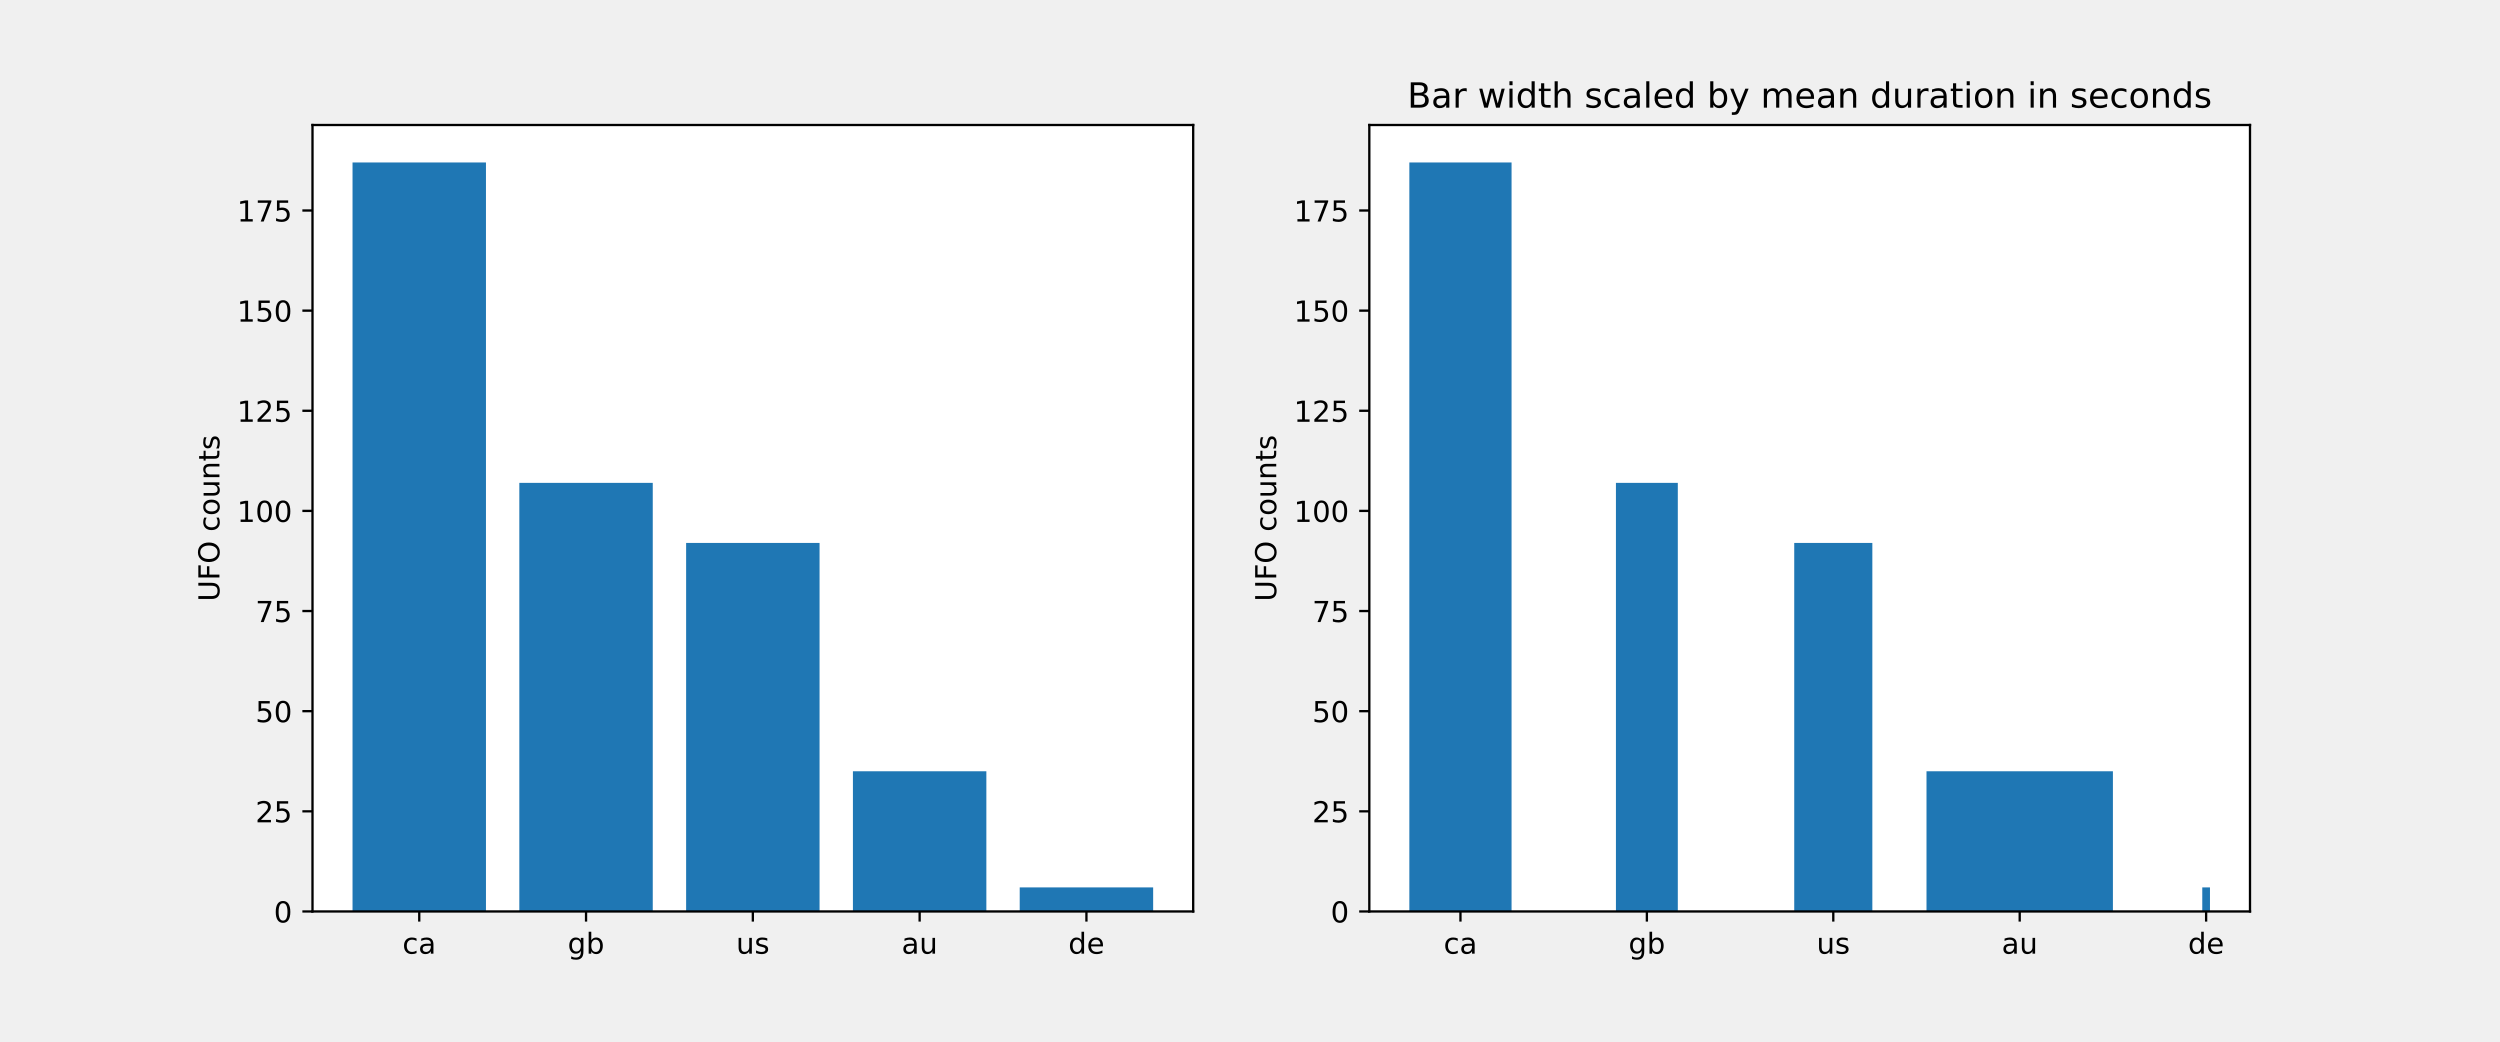
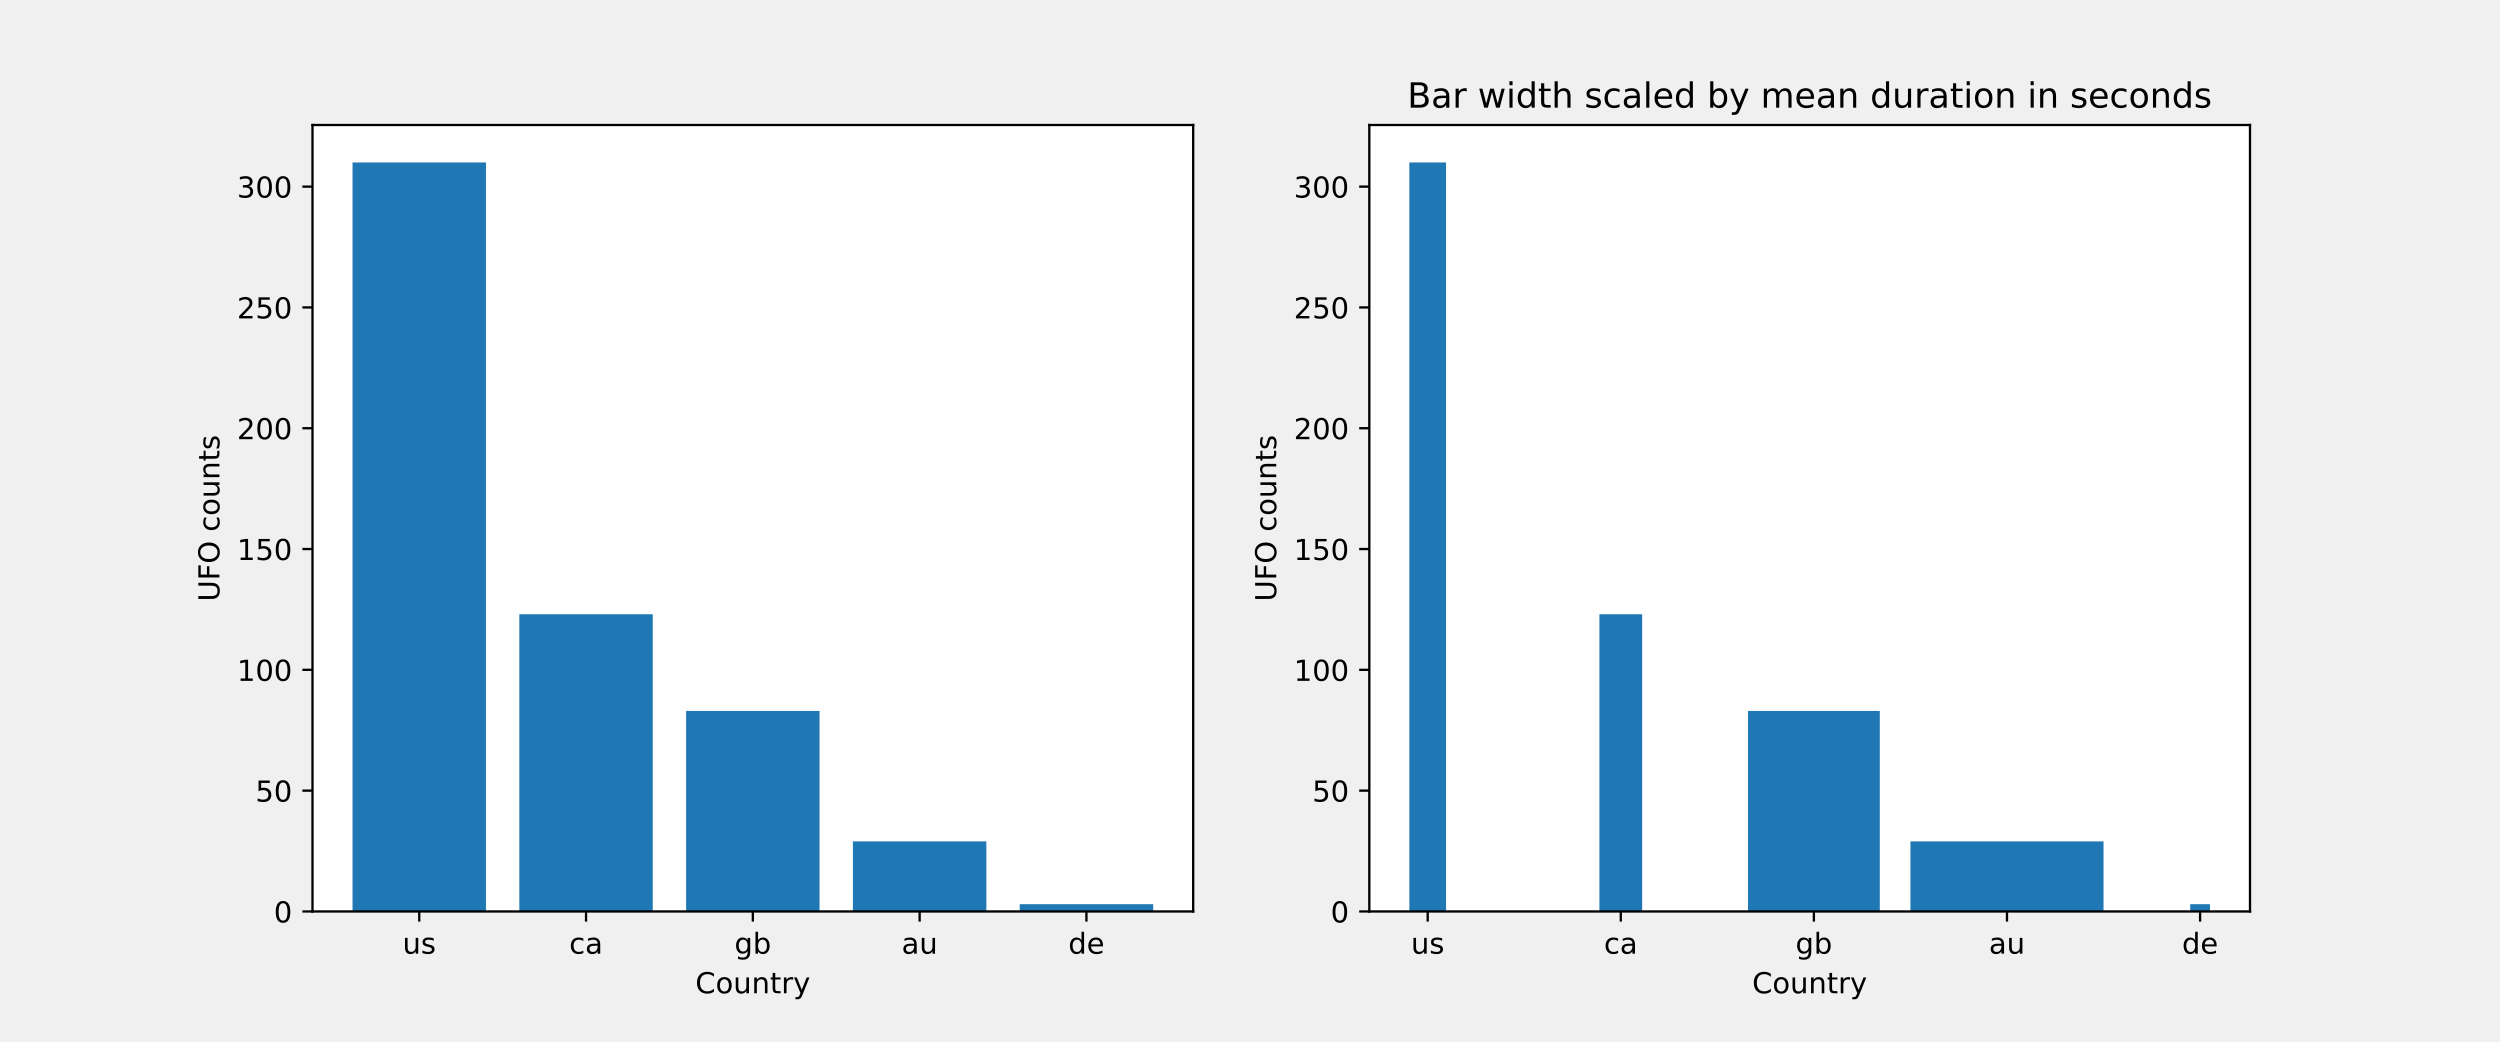
<svg xmlns="http://www.w3.org/2000/svg" xmlns:xlink="http://www.w3.org/1999/xlink" width="864pt" height="360pt" viewBox="0 0 864 360" version="1.1">
  <defs>
    <style type="text/css">*{stroke-linejoin: round; stroke-linecap: butt}</style>
  </defs>
  <g id="figure_1">
    <g id="patch_1">
      <path d="M 0 360  L 864 360  L 864 0  L 0 0  L 0 360  z " style="fill: none" />
    </g>
    <g id="axes_1">
      <g id="patch_2">
        <path d="M 108 315  L 412.364 315  L 412.364 43.2  L 108 43.2  z " style="fill: #ffffff" />
      </g>
      <g id="patch_3">
-         <path d="M 121.835 315  L 167.95 315  L 167.95 56.143  L 121.835 56.143  z " clip-path="url(#pf6e1661e02)" style="fill: #1f77b4" />
+         <path d="M 121.835 315  L 167.95 315  L 167.95 56.143  L 121.835 56.143  z " clip-path="url(#p0a6e397b48)" style="fill: #1f77b4" />
      </g>
      <g id="patch_4">
-         <path d="M 179.479 315  L 225.595 315  L 225.595 166.884  L 179.479 166.884  z " clip-path="url(#pf6e1661e02)" style="fill: #1f77b4" />
+         <path d="M 179.479 315  L 225.595 315  L 225.595 212.292  L 179.479 212.292  z " clip-path="url(#p0a6e397b48)" style="fill: #1f77b4" />
      </g>
      <g id="patch_5">
-         <path d="M 237.124 315  L 283.24 315  L 283.24 187.648  L 237.124 187.648  z " clip-path="url(#pf6e1661e02)" style="fill: #1f77b4" />
+         <path d="M 237.124 315  L 283.24 315  L 283.24 245.693  L 237.124 245.693  z " clip-path="url(#p0a6e397b48)" style="fill: #1f77b4" />
      </g>
      <g id="patch_6">
-         <path d="M 294.769 315  L 340.884 315  L 340.884 266.551  L 294.769 266.551  z " clip-path="url(#pf6e1661e02)" style="fill: #1f77b4" />
+         <path d="M 294.769 315  L 340.884 315  L 340.884 290.784  L 294.769 290.784  z " clip-path="url(#p0a6e397b48)" style="fill: #1f77b4" />
      </g>
      <g id="patch_7">
-         <path d="M 352.413 315  L 398.529 315  L 398.529 306.694  L 352.413 306.694  z " clip-path="url(#pf6e1661e02)" style="fill: #1f77b4" />
+         <path d="M 352.413 315  L 398.529 315  L 398.529 312.495  L 352.413 312.495  z " clip-path="url(#p0a6e397b48)" style="fill: #1f77b4" />
      </g>
      <g id="matplotlib.axis_1">
        <g id="xtick_1">
          <g id="line2d_1">
            <defs>
-               <path id="m832f00e6c9" d="M 0 0  L 0 3.5  " style="stroke: #000000; stroke-width: 0.8" />
+               <path id="me23281245d" d="M 0 0  L 0 3.5  " style="stroke: #000000; stroke-width: 0.8" />
            </defs>
            <g>
-               <use xlink:href="#m832f00e6c9" x="144.893" y="315" style="stroke: #000000; stroke-width: 0.8" />
+               <use xlink:href="#me23281245d" x="144.893" y="315" style="stroke: #000000; stroke-width: 0.8" />
            </g>
          </g>
          <g id="text_1">
-             <g transform="translate(139.0793 329.5984)scale(0.1 -0.1)">
+             <g transform="translate(139.1191 329.5984)scale(0.1 -0.1)">
+               <defs>
+                 <path id="DejaVuSans-75" d="M 544 1381  L 544 3500  L 1119 3500  L 1119 1403  Q 1119 906 1312 657  Q 1506 409 1894 409  Q 2359 409 2629 706  Q 2900 1003 2900 1516  L 2900 3500  L 3475 3500  L 3475 0  L 2900 0  L 2900 538  Q 2691 219 2414 64  Q 2138 -91 1772 -91  Q 1169 -91 856 284  Q 544 659 544 1381  z M 1991 3584  L 1991 3584  z " transform="scale(0.015625)" />
+                 <path id="DejaVuSans-73" d="M 2834 3397  L 2834 2853  Q 2591 2978 2328 3040  Q 2066 3103 1784 3103  Q 1356 3103 1142 2972  Q 928 2841 928 2578  Q 928 2378 1081 2264  Q 1234 2150 1697 2047  L 1894 2003  Q 2506 1872 2764 1633  Q 3022 1394 3022 966  Q 3022 478 2636 193  Q 2250 -91 1575 -91  Q 1294 -91 989 -36  Q 684 19 347 128  L 347 722  Q 666 556 975 473  Q 1284 391 1588 391  Q 1994 391 2212 530  Q 2431 669 2431 922  Q 2431 1156 2273 1281  Q 2116 1406 1581 1522  L 1381 1569  Q 847 1681 609 1914  Q 372 2147 372 2553  Q 372 3047 722 3315  Q 1072 3584 1716 3584  Q 2034 3584 2315 3537  Q 2597 3491 2834 3397  z " transform="scale(0.015625)" />
+               </defs>
+               <use xlink:href="#DejaVuSans-75" />
+               <use xlink:href="#DejaVuSans-73" x="63.379" />
+             </g>
+           </g>
+         </g>
+         <g id="xtick_2">
+           <g id="line2d_2">
+             <g>
+               <use xlink:href="#me23281245d" x="202.537" y="315" style="stroke: #000000; stroke-width: 0.8" />
+             </g>
+           </g>
+           <g id="text_2">
+             <g transform="translate(196.7239 329.5984)scale(0.1 -0.1)">
              <defs>
                <path id="DejaVuSans-63" d="M 3122 3366  L 3122 2828  Q 2878 2963 2633 3030  Q 2388 3097 2138 3097  Q 1578 3097 1268 2742  Q 959 2388 959 1747  Q 959 1106 1268 751  Q 1578 397 2138 397  Q 2388 397 2633 464  Q 2878 531 3122 666  L 3122 134  Q 2881 22 2623 -34  Q 2366 -91 2075 -91  Q 1284 -91 818 406  Q 353 903 353 1747  Q 353 2603 823 3093  Q 1294 3584 2113 3584  Q 2378 3584 2631 3529  Q 2884 3475 3122 3366  z " transform="scale(0.015625)" />
                <path id="DejaVuSans-61" d="M 2194 1759  Q 1497 1759 1228 1600  Q 959 1441 959 1056  Q 959 750 1161 570  Q 1363 391 1709 391  Q 2188 391 2477 730  Q 2766 1069 2766 1631  L 2766 1759  L 2194 1759  z M 3341 1997  L 3341 0  L 2766 0  L 2766 531  Q 2569 213 2275 61  Q 1981 -91 1556 -91  Q 1019 -91 701 211  Q 384 513 384 1019  Q 384 1609 779 1909  Q 1175 2209 1959 2209  L 2766 2209  L 2766 2266  Q 2766 2663 2505 2880  Q 2244 3097 1772 3097  Q 1472 3097 1187 3025  Q 903 2953 641 2809  L 641 3341  Q 956 3463 1253 3523  Q 1550 3584 1831 3584  Q 2591 3584 2966 3190  Q 3341 2797 3341 1997  z " transform="scale(0.015625)" />
              </defs>
              <use xlink:href="#DejaVuSans-63" />
              <use xlink:href="#DejaVuSans-61" x="54.98" />
            </g>
          </g>
        </g>
-         <g id="xtick_2">
-           <g id="line2d_2">
-             <g>
-               <use xlink:href="#m832f00e6c9" x="202.537" y="315" style="stroke: #000000; stroke-width: 0.8" />
-             </g>
-           </g>
-           <g id="text_2">
-             <g transform="translate(196.1888 329.5984)scale(0.1 -0.1)">
+         <g id="xtick_3">
+           <g id="line2d_3">
+             <g>
+               <use xlink:href="#me23281245d" x="260.182" y="315" style="stroke: #000000; stroke-width: 0.8" />
+             </g>
+           </g>
+           <g id="text_3">
+             <g transform="translate(253.8334 329.5984)scale(0.1 -0.1)">
              <defs>
                <path id="DejaVuSans-67" d="M 2906 1791  Q 2906 2416 2648 2759  Q 2391 3103 1925 3103  Q 1463 3103 1205 2759  Q 947 2416 947 1791  Q 947 1169 1205 825  Q 1463 481 1925 481  Q 2391 481 2648 825  Q 2906 1169 2906 1791  z M 3481 434  Q 3481 -459 3084 -895  Q 2688 -1331 1869 -1331  Q 1566 -1331 1297 -1286  Q 1028 -1241 775 -1147  L 775 -588  Q 1028 -725 1275 -790  Q 1522 -856 1778 -856  Q 2344 -856 2625 -561  Q 2906 -266 2906 331  L 2906 616  Q 2728 306 2450 153  Q 2172 0 1784 0  Q 1141 0 747 490  Q 353 981 353 1791  Q 353 2603 747 3093  Q 1141 3584 1784 3584  Q 2172 3584 2450 3431  Q 2728 3278 2906 2969  L 2906 3500  L 3481 3500  L 3481 434  z " transform="scale(0.015625)" />
                <path id="DejaVuSans-62" d="M 3116 1747  Q 3116 2381 2855 2742  Q 2594 3103 2138 3103  Q 1681 3103 1420 2742  Q 1159 2381 1159 1747  Q 1159 1113 1420 752  Q 1681 391 2138 391  Q 2594 391 2855 752  Q 3116 1113 3116 1747  z M 1159 2969  Q 1341 3281 1617 3432  Q 1894 3584 2278 3584  Q 2916 3584 3314 3078  Q 3713 2572 3713 1747  Q 3713 922 3314 415  Q 2916 -91 2278 -91  Q 1894 -91 1617 61  Q 1341 213 1159 525  L 1159 0  L 581 0  L 581 4863  L 1159 4863  L 1159 2969  z " transform="scale(0.015625)" />
              </defs>
              <use xlink:href="#DejaVuSans-67" />
              <use xlink:href="#DejaVuSans-62" x="63.477" />
            </g>
          </g>
        </g>
-         <g id="xtick_3">
-           <g id="line2d_3">
-             <g>
-               <use xlink:href="#m832f00e6c9" x="260.182" y="315" style="stroke: #000000; stroke-width: 0.8" />
-             </g>
-           </g>
-           <g id="text_3">
-             <g transform="translate(254.4084 329.5984)scale(0.1 -0.1)">
-               <defs>
-                 <path id="DejaVuSans-75" d="M 544 1381  L 544 3500  L 1119 3500  L 1119 1403  Q 1119 906 1312 657  Q 1506 409 1894 409  Q 2359 409 2629 706  Q 2900 1003 2900 1516  L 2900 3500  L 3475 3500  L 3475 0  L 2900 0  L 2900 538  Q 2691 219 2414 64  Q 2138 -91 1772 -91  Q 1169 -91 856 284  Q 544 659 544 1381  z M 1991 3584  L 1991 3584  z " transform="scale(0.015625)" />
-                 <path id="DejaVuSans-73" d="M 2834 3397  L 2834 2853  Q 2591 2978 2328 3040  Q 2066 3103 1784 3103  Q 1356 3103 1142 2972  Q 928 2841 928 2578  Q 928 2378 1081 2264  Q 1234 2150 1697 2047  L 1894 2003  Q 2506 1872 2764 1633  Q 3022 1394 3022 966  Q 3022 478 2636 193  Q 2250 -91 1575 -91  Q 1294 -91 989 -36  Q 684 19 347 128  L 347 722  Q 666 556 975 473  Q 1284 391 1588 391  Q 1994 391 2212 530  Q 2431 669 2431 922  Q 2431 1156 2273 1281  Q 2116 1406 1581 1522  L 1381 1569  Q 847 1681 609 1914  Q 372 2147 372 2553  Q 372 3047 722 3315  Q 1072 3584 1716 3584  Q 2034 3584 2315 3537  Q 2597 3491 2834 3397  z " transform="scale(0.015625)" />
-               </defs>
-               <use xlink:href="#DejaVuSans-75" />
-               <use xlink:href="#DejaVuSans-73" x="63.379" />
-             </g>
-           </g>
-         </g>
        <g id="xtick_4">
          <g id="line2d_4">
            <g>
-               <use xlink:href="#m832f00e6c9" x="317.826" y="315" style="stroke: #000000; stroke-width: 0.8" />
+               <use xlink:href="#me23281245d" x="317.826" y="315" style="stroke: #000000; stroke-width: 0.8" />
            </g>
          </g>
          <g id="text_4">
            <g transform="translate(311.5936 329.5984)scale(0.1 -0.1)">
              <use xlink:href="#DejaVuSans-61" />
              <use xlink:href="#DejaVuSans-75" x="61.279" />
            </g>
          </g>
        </g>
        <g id="xtick_5">
          <g id="line2d_5">
            <g>
-               <use xlink:href="#m832f00e6c9" x="375.471" y="315" style="stroke: #000000; stroke-width: 0.8" />
+               <use xlink:href="#me23281245d" x="375.471" y="315" style="stroke: #000000; stroke-width: 0.8" />
            </g>
          </g>
          <g id="text_5">
            <g transform="translate(369.2203 329.5984)scale(0.1 -0.1)">
              <defs>
                <path id="DejaVuSans-64" d="M 2906 2969  L 2906 4863  L 3481 4863  L 3481 0  L 2906 0  L 2906 525  Q 2725 213 2448 61  Q 2172 -91 1784 -91  Q 1150 -91 751 415  Q 353 922 353 1747  Q 353 2572 751 3078  Q 1150 3584 1784 3584  Q 2172 3584 2448 3432  Q 2725 3281 2906 2969  z M 947 1747  Q 947 1113 1208 752  Q 1469 391 1925 391  Q 2381 391 2643 752  Q 2906 1113 2906 1747  Q 2906 2381 2643 2742  Q 2381 3103 1925 3103  Q 1469 3103 1208 2742  Q 947 2381 947 1747  z " transform="scale(0.015625)" />
                <path id="DejaVuSans-65" d="M 3597 1894  L 3597 1613  L 953 1613  Q 991 1019 1311 708  Q 1631 397 2203 397  Q 2534 397 2845 478  Q 3156 559 3463 722  L 3463 178  Q 3153 47 2828 -22  Q 2503 -91 2169 -91  Q 1331 -91 842 396  Q 353 884 353 1716  Q 353 2575 817 3079  Q 1281 3584 2069 3584  Q 2775 3584 3186 3129  Q 3597 2675 3597 1894  z M 3022 2063  Q 3016 2534 2758 2815  Q 2500 3097 2075 3097  Q 1594 3097 1305 2825  Q 1016 2553 972 2059  L 3022 2063  z " transform="scale(0.015625)" />
              </defs>
              <use xlink:href="#DejaVuSans-64" />
              <use xlink:href="#DejaVuSans-65" x="63.477" />
            </g>
+           </g>
+         </g>
+         <g id="text_6">
+           <g transform="translate(240.3185 343.2766)scale(0.1 -0.1)">
+             <defs>
+               <path id="DejaVuSans-43" d="M 4122 4306  L 4122 3641  Q 3803 3938 3442 4084  Q 3081 4231 2675 4231  Q 1875 4231 1450 3742  Q 1025 3253 1025 2328  Q 1025 1406 1450 917  Q 1875 428 2675 428  Q 3081 428 3442 575  Q 3803 722 4122 1019  L 4122 359  Q 3791 134 3420 21  Q 3050 -91 2638 -91  Q 1578 -91 968 557  Q 359 1206 359 2328  Q 359 3453 968 4101  Q 1578 4750 2638 4750  Q 3056 4750 3426 4639  Q 3797 4528 4122 4306  z " transform="scale(0.015625)" />
+               <path id="DejaVuSans-6f" d="M 1959 3097  Q 1497 3097 1228 2736  Q 959 2375 959 1747  Q 959 1119 1226 758  Q 1494 397 1959 397  Q 2419 397 2687 759  Q 2956 1122 2956 1747  Q 2956 2369 2687 2733  Q 2419 3097 1959 3097  z M 1959 3584  Q 2709 3584 3137 3096  Q 3566 2609 3566 1747  Q 3566 888 3137 398  Q 2709 -91 1959 -91  Q 1206 -91 779 398  Q 353 888 353 1747  Q 353 2609 779 3096  Q 1206 3584 1959 3584  z " transform="scale(0.015625)" />
+               <path id="DejaVuSans-6e" d="M 3513 2113  L 3513 0  L 2938 0  L 2938 2094  Q 2938 2591 2744 2837  Q 2550 3084 2163 3084  Q 1697 3084 1428 2787  Q 1159 2491 1159 1978  L 1159 0  L 581 0  L 581 3500  L 1159 3500  L 1159 2956  Q 1366 3272 1645 3428  Q 1925 3584 2291 3584  Q 2894 3584 3203 3211  Q 3513 2838 3513 2113  z " transform="scale(0.015625)" />
+               <path id="DejaVuSans-74" d="M 1172 4494  L 1172 3500  L 2356 3500  L 2356 3053  L 1172 3053  L 1172 1153  Q 1172 725 1289 603  Q 1406 481 1766 481  L 2356 481  L 2356 0  L 1766 0  Q 1100 0 847 248  Q 594 497 594 1153  L 594 3053  L 172 3053  L 172 3500  L 594 3500  L 594 4494  L 1172 4494  z " transform="scale(0.015625)" />
+               <path id="DejaVuSans-72" d="M 2631 2963  Q 2534 3019 2420 3045  Q 2306 3072 2169 3072  Q 1681 3072 1420 2755  Q 1159 2438 1159 1844  L 1159 0  L 581 0  L 581 3500  L 1159 3500  L 1159 2956  Q 1341 3275 1631 3429  Q 1922 3584 2338 3584  Q 2397 3584 2469 3576  Q 2541 3569 2628 3553  L 2631 2963  z " transform="scale(0.015625)" />
+               <path id="DejaVuSans-79" d="M 2059 -325  Q 1816 -950 1584 -1140  Q 1353 -1331 966 -1331  L 506 -1331  L 506 -850  L 844 -850  Q 1081 -850 1212 -737  Q 1344 -625 1503 -206  L 1606 56  L 191 3500  L 800 3500  L 1894 763  L 2988 3500  L 3597 3500  L 2059 -325  z " transform="scale(0.015625)" />
+             </defs>
+             <use xlink:href="#DejaVuSans-43" />
+             <use xlink:href="#DejaVuSans-6f" x="69.824" />
+             <use xlink:href="#DejaVuSans-75" x="131.006" />
+             <use xlink:href="#DejaVuSans-6e" x="194.385" />
+             <use xlink:href="#DejaVuSans-74" x="257.764" />
+             <use xlink:href="#DejaVuSans-72" x="296.973" />
+             <use xlink:href="#DejaVuSans-79" x="338.086" />
          </g>
        </g>
      </g>
      <g id="matplotlib.axis_2">
        <g id="ytick_1">
          <g id="line2d_6">
            <defs>
-               <path id="me895d3a553" d="M 0 0  L -3.5 0  " style="stroke: #000000; stroke-width: 0.8" />
+               <path id="md43669e8ec" d="M 0 0  L -3.5 0  " style="stroke: #000000; stroke-width: 0.8" />
            </defs>
            <g>
-               <use xlink:href="#me895d3a553" x="108" y="315" style="stroke: #000000; stroke-width: 0.8" />
-             </g>
-           </g>
-           <g id="text_6">
+               <use xlink:href="#md43669e8ec" x="108" y="315" style="stroke: #000000; stroke-width: 0.8" />
+             </g>
+           </g>
+           <g id="text_7">
            <g transform="translate(94.6375 318.7992)scale(0.1 -0.1)">
              <defs>
                <path id="DejaVuSans-30" d="M 2034 4250  Q 1547 4250 1301 3770  Q 1056 3291 1056 2328  Q 1056 1369 1301 889  Q 1547 409 2034 409  Q 2525 409 2770 889  Q 3016 1369 3016 2328  Q 3016 3291 2770 3770  Q 2525 4250 2034 4250  z M 2034 4750  Q 2819 4750 3233 4129  Q 3647 3509 3647 2328  Q 3647 1150 3233 529  Q 2819 -91 2034 -91  Q 1250 -91 836 529  Q 422 1150 422 2328  Q 422 3509 836 4129  Q 1250 4750 2034 4750  z " transform="scale(0.015625)" />
              </defs>
              <use xlink:href="#DejaVuSans-30" />
            </g>
          </g>
        </g>
        <g id="ytick_2">
          <g id="line2d_7">
            <g>
-               <use xlink:href="#me895d3a553" x="108" y="280.393" style="stroke: #000000; stroke-width: 0.8" />
-             </g>
-           </g>
-           <g id="text_7">
-             <g transform="translate(88.275 284.1926)scale(0.1 -0.1)">
+               <use xlink:href="#md43669e8ec" x="108" y="273.249" style="stroke: #000000; stroke-width: 0.8" />
+             </g>
+           </g>
+           <g id="text_8">
+             <g transform="translate(88.275 277.0481)scale(0.1 -0.1)">
+               <defs>
+                 <path id="DejaVuSans-35" d="M 691 4666  L 3169 4666  L 3169 4134  L 1269 4134  L 1269 2991  Q 1406 3038 1543 3061  Q 1681 3084 1819 3084  Q 2600 3084 3056 2656  Q 3513 2228 3513 1497  Q 3513 744 3044 326  Q 2575 -91 1722 -91  Q 1428 -91 1123 -41  Q 819 9 494 109  L 494 744  Q 775 591 1075 516  Q 1375 441 1709 441  Q 2250 441 2565 725  Q 2881 1009 2881 1497  Q 2881 1984 2565 2268  Q 2250 2553 1709 2553  Q 1456 2553 1204 2497  Q 953 2441 691 2322  L 691 4666  z " transform="scale(0.015625)" />
+               </defs>
+               <use xlink:href="#DejaVuSans-35" />
+               <use xlink:href="#DejaVuSans-30" x="63.623" />
+             </g>
+           </g>
+         </g>
+         <g id="ytick_3">
+           <g id="line2d_8">
+             <g>
+               <use xlink:href="#md43669e8ec" x="108" y="231.498" style="stroke: #000000; stroke-width: 0.8" />
+             </g>
+           </g>
+           <g id="text_9">
+             <g transform="translate(81.9125 235.2969)scale(0.1 -0.1)">
+               <defs>
+                 <path id="DejaVuSans-31" d="M 794 531  L 1825 531  L 1825 4091  L 703 3866  L 703 4441  L 1819 4666  L 2450 4666  L 2450 531  L 3481 531  L 3481 0  L 794 0  L 794 531  z " transform="scale(0.015625)" />
+               </defs>
+               <use xlink:href="#DejaVuSans-31" />
+               <use xlink:href="#DejaVuSans-30" x="63.623" />
+               <use xlink:href="#DejaVuSans-30" x="127.246" />
+             </g>
+           </g>
+         </g>
+         <g id="ytick_4">
+           <g id="line2d_9">
+             <g>
+               <use xlink:href="#md43669e8ec" x="108" y="189.747" style="stroke: #000000; stroke-width: 0.8" />
+             </g>
+           </g>
+           <g id="text_10">
+             <g transform="translate(81.9125 193.5458)scale(0.1 -0.1)">
+               <use xlink:href="#DejaVuSans-31" />
+               <use xlink:href="#DejaVuSans-35" x="63.623" />
+               <use xlink:href="#DejaVuSans-30" x="127.246" />
+             </g>
+           </g>
+         </g>
+         <g id="ytick_5">
+           <g id="line2d_10">
+             <g>
+               <use xlink:href="#md43669e8ec" x="108" y="147.995" style="stroke: #000000; stroke-width: 0.8" />
+             </g>
+           </g>
+           <g id="text_11">
+             <g transform="translate(81.9125 151.7946)scale(0.1 -0.1)">
              <defs>
                <path id="DejaVuSans-32" d="M 1228 531  L 3431 531  L 3431 0  L 469 0  L 469 531  Q 828 903 1448 1529  Q 2069 2156 2228 2338  Q 2531 2678 2651 2914  Q 2772 3150 2772 3378  Q 2772 3750 2511 3984  Q 2250 4219 1831 4219  Q 1534 4219 1204 4116  Q 875 4013 500 3803  L 500 4441  Q 881 4594 1212 4672  Q 1544 4750 1819 4750  Q 2544 4750 2975 4387  Q 3406 4025 3406 3419  Q 3406 3131 3298 2873  Q 3191 2616 2906 2266  Q 2828 2175 2409 1742  Q 1991 1309 1228 531  z " transform="scale(0.015625)" />
-                 <path id="DejaVuSans-35" d="M 691 4666  L 3169 4666  L 3169 4134  L 1269 4134  L 1269 2991  Q 1406 3038 1543 3061  Q 1681 3084 1819 3084  Q 2600 3084 3056 2656  Q 3513 2228 3513 1497  Q 3513 744 3044 326  Q 2575 -91 1722 -91  Q 1428 -91 1123 -41  Q 819 9 494 109  L 494 744  Q 775 591 1075 516  Q 1375 441 1709 441  Q 2250 441 2565 725  Q 2881 1009 2881 1497  Q 2881 1984 2565 2268  Q 2250 2553 1709 2553  Q 1456 2553 1204 2497  Q 953 2441 691 2322  L 691 4666  z " transform="scale(0.015625)" />
-               </defs>
+               </defs>
+               <use xlink:href="#DejaVuSans-32" />
+               <use xlink:href="#DejaVuSans-30" x="63.623" />
+               <use xlink:href="#DejaVuSans-30" x="127.246" />
+             </g>
+           </g>
+         </g>
+         <g id="ytick_6">
+           <g id="line2d_11">
+             <g>
+               <use xlink:href="#md43669e8ec" x="108" y="106.244" style="stroke: #000000; stroke-width: 0.8" />
+             </g>
+           </g>
+           <g id="text_12">
+             <g transform="translate(81.9125 110.0435)scale(0.1 -0.1)">
              <use xlink:href="#DejaVuSans-32" />
              <use xlink:href="#DejaVuSans-35" x="63.623" />
-             </g>
-           </g>
-         </g>
-         <g id="ytick_3">
-           <g id="line2d_8">
-             <g>
-               <use xlink:href="#me895d3a553" x="108" y="245.787" style="stroke: #000000; stroke-width: 0.8" />
-             </g>
-           </g>
-           <g id="text_8">
-             <g transform="translate(88.275 249.5861)scale(0.1 -0.1)">
-               <use xlink:href="#DejaVuSans-35" />
-               <use xlink:href="#DejaVuSans-30" x="63.623" />
-             </g>
-           </g>
-         </g>
-         <g id="ytick_4">
-           <g id="line2d_9">
-             <g>
-               <use xlink:href="#me895d3a553" x="108" y="211.18" style="stroke: #000000; stroke-width: 0.8" />
-             </g>
-           </g>
-           <g id="text_9">
-             <g transform="translate(88.275 214.9795)scale(0.1 -0.1)">
-               <defs>
-                 <path id="DejaVuSans-37" d="M 525 4666  L 3525 4666  L 3525 4397  L 1831 0  L 1172 0  L 2766 4134  L 525 4134  L 525 4666  z " transform="scale(0.015625)" />
-               </defs>
-               <use xlink:href="#DejaVuSans-37" />
-               <use xlink:href="#DejaVuSans-35" x="63.623" />
-             </g>
-           </g>
-         </g>
-         <g id="ytick_5">
-           <g id="line2d_10">
-             <g>
-               <use xlink:href="#me895d3a553" x="108" y="176.574" style="stroke: #000000; stroke-width: 0.8" />
-             </g>
-           </g>
-           <g id="text_10">
-             <g transform="translate(81.9125 180.3729)scale(0.1 -0.1)">
-               <defs>
-                 <path id="DejaVuSans-31" d="M 794 531  L 1825 531  L 1825 4091  L 703 3866  L 703 4441  L 1819 4666  L 2450 4666  L 2450 531  L 3481 531  L 3481 0  L 794 0  L 794 531  z " transform="scale(0.015625)" />
-               </defs>
-               <use xlink:href="#DejaVuSans-31" />
-               <use xlink:href="#DejaVuSans-30" x="63.623" />
-               <use xlink:href="#DejaVuSans-30" x="127.246" />
-             </g>
-           </g>
-         </g>
-         <g id="ytick_6">
-           <g id="line2d_11">
-             <g>
-               <use xlink:href="#me895d3a553" x="108" y="141.967" style="stroke: #000000; stroke-width: 0.8" />
-             </g>
-           </g>
-           <g id="text_11">
-             <g transform="translate(81.9125 145.7664)scale(0.1 -0.1)">
-               <use xlink:href="#DejaVuSans-31" />
-               <use xlink:href="#DejaVuSans-32" x="63.623" />
-               <use xlink:href="#DejaVuSans-35" x="127.246" />
+               <use xlink:href="#DejaVuSans-30" x="127.246" />
            </g>
          </g>
        </g>
        <g id="ytick_7">
          <g id="line2d_12">
            <g>
-               <use xlink:href="#me895d3a553" x="108" y="107.361" style="stroke: #000000; stroke-width: 0.8" />
-             </g>
-           </g>
-           <g id="text_12">
-             <g transform="translate(81.9125 111.1598)scale(0.1 -0.1)">
-               <use xlink:href="#DejaVuSans-31" />
-               <use xlink:href="#DejaVuSans-35" x="63.623" />
-               <use xlink:href="#DejaVuSans-30" x="127.246" />
-             </g>
-           </g>
-         </g>
-         <g id="ytick_8">
-           <g id="line2d_13">
-             <g>
-               <use xlink:href="#me895d3a553" x="108" y="72.754" style="stroke: #000000; stroke-width: 0.8" />
+               <use xlink:href="#md43669e8ec" x="108" y="64.493" style="stroke: #000000; stroke-width: 0.8" />
            </g>
          </g>
          <g id="text_13">
-             <g transform="translate(81.9125 76.55323)scale(0.1 -0.1)">
-               <use xlink:href="#DejaVuSans-31" />
-               <use xlink:href="#DejaVuSans-37" x="63.623" />
-               <use xlink:href="#DejaVuSans-35" x="127.246" />
+             <g transform="translate(81.9125 68.29231)scale(0.1 -0.1)">
+               <defs>
+                 <path id="DejaVuSans-33" d="M 2597 2516  Q 3050 2419 3304 2112  Q 3559 1806 3559 1356  Q 3559 666 3084 287  Q 2609 -91 1734 -91  Q 1441 -91 1130 -33  Q 819 25 488 141  L 488 750  Q 750 597 1062 519  Q 1375 441 1716 441  Q 2309 441 2620 675  Q 2931 909 2931 1356  Q 2931 1769 2642 2001  Q 2353 2234 1838 2234  L 1294 2234  L 1294 2753  L 1863 2753  Q 2328 2753 2575 2939  Q 2822 3125 2822 3475  Q 2822 3834 2567 4026  Q 2313 4219 1838 4219  Q 1578 4219 1281 4162  Q 984 4106 628 3988  L 628 4550  Q 988 4650 1302 4700  Q 1616 4750 1894 4750  Q 2613 4750 3031 4423  Q 3450 4097 3450 3541  Q 3450 3153 3228 2886  Q 3006 2619 2597 2516  z " transform="scale(0.015625)" />
+               </defs>
+               <use xlink:href="#DejaVuSans-33" />
+               <use xlink:href="#DejaVuSans-30" x="63.623" />
+               <use xlink:href="#DejaVuSans-30" x="127.246" />
            </g>
          </g>
        </g>
        <g id="text_14">
          <g transform="translate(75.83281 207.8711)rotate(-90)scale(0.1 -0.1)">
            <defs>
              <path id="DejaVuSans-55" d="M 556 4666  L 1191 4666  L 1191 1831  Q 1191 1081 1462 751  Q 1734 422 2344 422  Q 2950 422 3222 751  Q 3494 1081 3494 1831  L 3494 4666  L 4128 4666  L 4128 1753  Q 4128 841 3676 375  Q 3225 -91 2344 -91  Q 1459 -91 1007 375  Q 556 841 556 1753  L 556 4666  z " transform="scale(0.015625)" />
              <path id="DejaVuSans-46" d="M 628 4666  L 3309 4666  L 3309 4134  L 1259 4134  L 1259 2759  L 3109 2759  L 3109 2228  L 1259 2228  L 1259 0  L 628 0  L 628 4666  z " transform="scale(0.015625)" />
              <path id="DejaVuSans-4f" d="M 2522 4238  Q 1834 4238 1429 3725  Q 1025 3213 1025 2328  Q 1025 1447 1429 934  Q 1834 422 2522 422  Q 3209 422 3611 934  Q 4013 1447 4013 2328  Q 4013 3213 3611 3725  Q 3209 4238 2522 4238  z M 2522 4750  Q 3503 4750 4090 4092  Q 4678 3434 4678 2328  Q 4678 1225 4090 567  Q 3503 -91 2522 -91  Q 1538 -91 948 565  Q 359 1222 359 2328  Q 359 3434 948 4092  Q 1538 4750 2522 4750  z " transform="scale(0.015625)" />
              <path id="DejaVuSans-20" transform="scale(0.015625)" />
-               <path id="DejaVuSans-6f" d="M 1959 3097  Q 1497 3097 1228 2736  Q 959 2375 959 1747  Q 959 1119 1226 758  Q 1494 397 1959 397  Q 2419 397 2687 759  Q 2956 1122 2956 1747  Q 2956 2369 2687 2733  Q 2419 3097 1959 3097  z M 1959 3584  Q 2709 3584 3137 3096  Q 3566 2609 3566 1747  Q 3566 888 3137 398  Q 2709 -91 1959 -91  Q 1206 -91 779 398  Q 353 888 353 1747  Q 353 2609 779 3096  Q 1206 3584 1959 3584  z " transform="scale(0.015625)" />
-               <path id="DejaVuSans-6e" d="M 3513 2113  L 3513 0  L 2938 0  L 2938 2094  Q 2938 2591 2744 2837  Q 2550 3084 2163 3084  Q 1697 3084 1428 2787  Q 1159 2491 1159 1978  L 1159 0  L 581 0  L 581 3500  L 1159 3500  L 1159 2956  Q 1366 3272 1645 3428  Q 1925 3584 2291 3584  Q 2894 3584 3203 3211  Q 3513 2838 3513 2113  z " transform="scale(0.015625)" />
-               <path id="DejaVuSans-74" d="M 1172 4494  L 1172 3500  L 2356 3500  L 2356 3053  L 1172 3053  L 1172 1153  Q 1172 725 1289 603  Q 1406 481 1766 481  L 2356 481  L 2356 0  L 1766 0  Q 1100 0 847 248  Q 594 497 594 1153  L 594 3053  L 172 3053  L 172 3500  L 594 3500  L 594 4494  L 1172 4494  z " transform="scale(0.015625)" />
            </defs>
            <use xlink:href="#DejaVuSans-55" />
            <use xlink:href="#DejaVuSans-46" x="73.193" />
            <use xlink:href="#DejaVuSans-4f" x="130.713" />
            <use xlink:href="#DejaVuSans-20" x="209.424" />
            <use xlink:href="#DejaVuSans-63" x="241.211" />
            <use xlink:href="#DejaVuSans-6f" x="296.191" />
            <use xlink:href="#DejaVuSans-75" x="357.373" />
            <use xlink:href="#DejaVuSans-6e" x="420.752" />
            <use xlink:href="#DejaVuSans-74" x="484.131" />
            <use xlink:href="#DejaVuSans-73" x="523.34" />
          </g>
        </g>
      </g>
      <g id="patch_8">
        <path d="M 108 315  L 108 43.2  " style="fill: none; stroke: #000000; stroke-width: 0.8; stroke-linejoin: miter; stroke-linecap: square" />
      </g>
      <g id="patch_9">
        <path d="M 412.364 315  L 412.364 43.2  " style="fill: none; stroke: #000000; stroke-width: 0.8; stroke-linejoin: miter; stroke-linecap: square" />
      </g>
      <g id="patch_10">
        <path d="M 108 315  L 412.364 315  " style="fill: none; stroke: #000000; stroke-width: 0.8; stroke-linejoin: miter; stroke-linecap: square" />
      </g>
      <g id="patch_11">
        <path d="M 108 43.2  L 412.364 43.2  " style="fill: none; stroke: #000000; stroke-width: 0.8; stroke-linejoin: miter; stroke-linecap: square" />
      </g>
    </g>
    <g id="axes_2">
      <g id="patch_12">
        <path d="M 473.236 315  L 777.6 315  L 777.6 43.2  L 473.236 43.2  z " style="fill: #ffffff" />
      </g>
      <g id="patch_13">
-         <path d="M 487.071 315  L 522.397 315  L 522.397 56.143  L 487.071 56.143  z " clip-path="url(#pb0fd2b102f)" style="fill: #1f77b4" />
+         <path d="M 487.071 315  L 499.751 315  L 499.751 56.143  L 487.071 56.143  z " clip-path="url(#p395e6afc29)" style="fill: #1f77b4" />
      </g>
      <g id="patch_14">
-         <path d="M 558.467 315  L 579.852 315  L 579.852 166.884  L 558.467 166.884  z " clip-path="url(#pb0fd2b102f)" style="fill: #1f77b4" />
+         <path d="M 552.758 315  L 567.534 315  L 567.534 212.292  L 552.758 212.292  z " clip-path="url(#p395e6afc29)" style="fill: #1f77b4" />
      </g>
      <g id="patch_15">
-         <path d="M 620.086 315  L 647.084 315  L 647.084 187.648  L 620.086 187.648  z " clip-path="url(#pb0fd2b102f)" style="fill: #1f77b4" />
+         <path d="M 604.105 315  L 649.657 315  L 649.657 245.693  L 604.105 245.693  z " clip-path="url(#p395e6afc29)" style="fill: #1f77b4" />
      </g>
      <g id="patch_16">
-         <path d="M 665.798 315  L 730.223 315  L 730.223 266.551  L 665.798 266.551  z " clip-path="url(#pb0fd2b102f)" style="fill: #1f77b4" />
+         <path d="M 660.248 315  L 726.983 315  L 726.983 290.784  L 660.248 290.784  z " clip-path="url(#p395e6afc29)" style="fill: #1f77b4" />
      </g>
      <g id="patch_17">
-         <path d="M 761.106 315  L 763.765 315  L 763.765 306.694  L 761.106 306.694  z " clip-path="url(#pb0fd2b102f)" style="fill: #1f77b4" />
+         <path d="M 756.936 315  L 763.765 315  L 763.765 312.495  L 756.936 312.495  z " clip-path="url(#p395e6afc29)" style="fill: #1f77b4" />
      </g>
      <g id="matplotlib.axis_3">
        <g id="xtick_6">
+           <g id="line2d_13">
+             <g>
+               <use xlink:href="#me23281245d" x="493.411" y="315" style="stroke: #000000; stroke-width: 0.8" />
+             </g>
+           </g>
+           <g id="text_15">
+             <g transform="translate(487.6378 329.5984)scale(0.1 -0.1)">
+               <use xlink:href="#DejaVuSans-75" />
+               <use xlink:href="#DejaVuSans-73" x="63.379" />
+             </g>
+           </g>
+         </g>
+         <g id="xtick_7">
          <g id="line2d_14">
            <g>
-               <use xlink:href="#m832f00e6c9" x="504.734" y="315" style="stroke: #000000; stroke-width: 0.8" />
-             </g>
-           </g>
-           <g id="text_15">
-             <g transform="translate(498.9209 329.5984)scale(0.1 -0.1)">
+               <use xlink:href="#me23281245d" x="560.146" y="315" style="stroke: #000000; stroke-width: 0.8" />
+             </g>
+           </g>
+           <g id="text_16">
+             <g transform="translate(554.3328 329.5984)scale(0.1 -0.1)">
              <use xlink:href="#DejaVuSans-63" />
              <use xlink:href="#DejaVuSans-61" x="54.98" />
            </g>
          </g>
        </g>
-         <g id="xtick_7">
+         <g id="xtick_8">
          <g id="line2d_15">
            <g>
-               <use xlink:href="#m832f00e6c9" x="569.16" y="315" style="stroke: #000000; stroke-width: 0.8" />
-             </g>
-           </g>
-           <g id="text_16">
-             <g transform="translate(562.8111 329.5984)scale(0.1 -0.1)">
+               <use xlink:href="#me23281245d" x="626.881" y="315" style="stroke: #000000; stroke-width: 0.8" />
+             </g>
+           </g>
+           <g id="text_17">
+             <g transform="translate(620.5326 329.5984)scale(0.1 -0.1)">
              <use xlink:href="#DejaVuSans-67" />
              <use xlink:href="#DejaVuSans-62" x="63.477" />
            </g>
          </g>
        </g>
-         <g id="xtick_8">
+         <g id="xtick_9">
          <g id="line2d_16">
            <g>
-               <use xlink:href="#m832f00e6c9" x="633.585" y="315" style="stroke: #000000; stroke-width: 0.8" />
-             </g>
-           </g>
-           <g id="text_17">
-             <g transform="translate(627.8115 329.5984)scale(0.1 -0.1)">
-               <use xlink:href="#DejaVuSans-75" />
-               <use xlink:href="#DejaVuSans-73" x="63.379" />
-             </g>
-           </g>
-         </g>
-         <g id="xtick_9">
-           <g id="line2d_17">
-             <g>
-               <use xlink:href="#m832f00e6c9" x="698.01" y="315" style="stroke: #000000; stroke-width: 0.8" />
+               <use xlink:href="#me23281245d" x="693.616" y="315" style="stroke: #000000; stroke-width: 0.8" />
            </g>
          </g>
          <g id="text_18">
-             <g transform="translate(691.7775 329.5984)scale(0.1 -0.1)">
+             <g transform="translate(687.3831 329.5984)scale(0.1 -0.1)">
              <use xlink:href="#DejaVuSans-61" />
              <use xlink:href="#DejaVuSans-75" x="61.279" />
            </g>
          </g>
        </g>
        <g id="xtick_10">
-           <g id="line2d_18">
-             <g>
-               <use xlink:href="#m832f00e6c9" x="762.436" y="315" style="stroke: #000000; stroke-width: 0.8" />
+           <g id="line2d_17">
+             <g>
+               <use xlink:href="#me23281245d" x="760.351" y="315" style="stroke: #000000; stroke-width: 0.8" />
            </g>
          </g>
          <g id="text_19">
-             <g transform="translate(756.1849 329.5984)scale(0.1 -0.1)">
+             <g transform="translate(754.1 329.5984)scale(0.1 -0.1)">
              <use xlink:href="#DejaVuSans-64" />
              <use xlink:href="#DejaVuSans-65" x="63.477" />
            </g>
          </g>
        </g>
+         <g id="text_20">
+           <g transform="translate(605.5549 343.2766)scale(0.1 -0.1)">
+             <use xlink:href="#DejaVuSans-43" />
+             <use xlink:href="#DejaVuSans-6f" x="69.824" />
+             <use xlink:href="#DejaVuSans-75" x="131.006" />
+             <use xlink:href="#DejaVuSans-6e" x="194.385" />
+             <use xlink:href="#DejaVuSans-74" x="257.764" />
+             <use xlink:href="#DejaVuSans-72" x="296.973" />
+             <use xlink:href="#DejaVuSans-79" x="338.086" />
+           </g>
+         </g>
      </g>
      <g id="matplotlib.axis_4">
+         <g id="ytick_8">
+           <g id="line2d_18">
+             <g>
+               <use xlink:href="#md43669e8ec" x="473.236" y="315" style="stroke: #000000; stroke-width: 0.8" />
+             </g>
+           </g>
+           <g id="text_21">
+             <g transform="translate(459.8739 318.7992)scale(0.1 -0.1)">
+               <use xlink:href="#DejaVuSans-30" />
+             </g>
+           </g>
+         </g>
        <g id="ytick_9">
          <g id="line2d_19">
            <g>
-               <use xlink:href="#me895d3a553" x="473.236" y="315" style="stroke: #000000; stroke-width: 0.8" />
-             </g>
-           </g>
-           <g id="text_20">
-             <g transform="translate(459.8739 318.7992)scale(0.1 -0.1)">
-               <use xlink:href="#DejaVuSans-30" />
+               <use xlink:href="#md43669e8ec" x="473.236" y="273.249" style="stroke: #000000; stroke-width: 0.8" />
+             </g>
+           </g>
+           <g id="text_22">
+             <g transform="translate(453.5114 277.0481)scale(0.1 -0.1)">
+               <use xlink:href="#DejaVuSans-35" />
+               <use xlink:href="#DejaVuSans-30" x="63.623" />
            </g>
          </g>
        </g>
        <g id="ytick_10">
          <g id="line2d_20">
            <g>
-               <use xlink:href="#me895d3a553" x="473.236" y="280.393" style="stroke: #000000; stroke-width: 0.8" />
-             </g>
-           </g>
-           <g id="text_21">
-             <g transform="translate(453.5114 284.1926)scale(0.1 -0.1)">
+               <use xlink:href="#md43669e8ec" x="473.236" y="231.498" style="stroke: #000000; stroke-width: 0.8" />
+             </g>
+           </g>
+           <g id="text_23">
+             <g transform="translate(447.1489 235.2969)scale(0.1 -0.1)">
+               <use xlink:href="#DejaVuSans-31" />
+               <use xlink:href="#DejaVuSans-30" x="63.623" />
+               <use xlink:href="#DejaVuSans-30" x="127.246" />
+             </g>
+           </g>
+         </g>
+         <g id="ytick_11">
+           <g id="line2d_21">
+             <g>
+               <use xlink:href="#md43669e8ec" x="473.236" y="189.747" style="stroke: #000000; stroke-width: 0.8" />
+             </g>
+           </g>
+           <g id="text_24">
+             <g transform="translate(447.1489 193.5458)scale(0.1 -0.1)">
+               <use xlink:href="#DejaVuSans-31" />
+               <use xlink:href="#DejaVuSans-35" x="63.623" />
+               <use xlink:href="#DejaVuSans-30" x="127.246" />
+             </g>
+           </g>
+         </g>
+         <g id="ytick_12">
+           <g id="line2d_22">
+             <g>
+               <use xlink:href="#md43669e8ec" x="473.236" y="147.995" style="stroke: #000000; stroke-width: 0.8" />
+             </g>
+           </g>
+           <g id="text_25">
+             <g transform="translate(447.1489 151.7946)scale(0.1 -0.1)">
+               <use xlink:href="#DejaVuSans-32" />
+               <use xlink:href="#DejaVuSans-30" x="63.623" />
+               <use xlink:href="#DejaVuSans-30" x="127.246" />
+             </g>
+           </g>
+         </g>
+         <g id="ytick_13">
+           <g id="line2d_23">
+             <g>
+               <use xlink:href="#md43669e8ec" x="473.236" y="106.244" style="stroke: #000000; stroke-width: 0.8" />
+             </g>
+           </g>
+           <g id="text_26">
+             <g transform="translate(447.1489 110.0435)scale(0.1 -0.1)">
              <use xlink:href="#DejaVuSans-32" />
              <use xlink:href="#DejaVuSans-35" x="63.623" />
-             </g>
-           </g>
-         </g>
-         <g id="ytick_11">
-           <g id="line2d_21">
-             <g>
-               <use xlink:href="#me895d3a553" x="473.236" y="245.787" style="stroke: #000000; stroke-width: 0.8" />
-             </g>
-           </g>
-           <g id="text_22">
-             <g transform="translate(453.5114 249.5861)scale(0.1 -0.1)">
-               <use xlink:href="#DejaVuSans-35" />
-               <use xlink:href="#DejaVuSans-30" x="63.623" />
-             </g>
-           </g>
-         </g>
-         <g id="ytick_12">
-           <g id="line2d_22">
-             <g>
-               <use xlink:href="#me895d3a553" x="473.236" y="211.18" style="stroke: #000000; stroke-width: 0.8" />
-             </g>
-           </g>
-           <g id="text_23">
-             <g transform="translate(453.5114 214.9795)scale(0.1 -0.1)">
-               <use xlink:href="#DejaVuSans-37" />
-               <use xlink:href="#DejaVuSans-35" x="63.623" />
-             </g>
-           </g>
-         </g>
-         <g id="ytick_13">
-           <g id="line2d_23">
-             <g>
-               <use xlink:href="#me895d3a553" x="473.236" y="176.574" style="stroke: #000000; stroke-width: 0.8" />
-             </g>
-           </g>
-           <g id="text_24">
-             <g transform="translate(447.1489 180.3729)scale(0.1 -0.1)">
-               <use xlink:href="#DejaVuSans-31" />
-               <use xlink:href="#DejaVuSans-30" x="63.623" />
              <use xlink:href="#DejaVuSans-30" x="127.246" />
            </g>
          </g>
        </g>
        <g id="ytick_14">
          <g id="line2d_24">
            <g>
-               <use xlink:href="#me895d3a553" x="473.236" y="141.967" style="stroke: #000000; stroke-width: 0.8" />
-             </g>
-           </g>
-           <g id="text_25">
-             <g transform="translate(447.1489 145.7664)scale(0.1 -0.1)">
-               <use xlink:href="#DejaVuSans-31" />
-               <use xlink:href="#DejaVuSans-32" x="63.623" />
-               <use xlink:href="#DejaVuSans-35" x="127.246" />
-             </g>
-           </g>
-         </g>
-         <g id="ytick_15">
-           <g id="line2d_25">
-             <g>
-               <use xlink:href="#me895d3a553" x="473.236" y="107.361" style="stroke: #000000; stroke-width: 0.8" />
-             </g>
-           </g>
-           <g id="text_26">
-             <g transform="translate(447.1489 111.1598)scale(0.1 -0.1)">
-               <use xlink:href="#DejaVuSans-31" />
-               <use xlink:href="#DejaVuSans-35" x="63.623" />
-               <use xlink:href="#DejaVuSans-30" x="127.246" />
-             </g>
-           </g>
-         </g>
-         <g id="ytick_16">
-           <g id="line2d_26">
-             <g>
-               <use xlink:href="#me895d3a553" x="473.236" y="72.754" style="stroke: #000000; stroke-width: 0.8" />
+               <use xlink:href="#md43669e8ec" x="473.236" y="64.493" style="stroke: #000000; stroke-width: 0.8" />
            </g>
          </g>
          <g id="text_27">
-             <g transform="translate(447.1489 76.55323)scale(0.1 -0.1)">
-               <use xlink:href="#DejaVuSans-31" />
-               <use xlink:href="#DejaVuSans-37" x="63.623" />
-               <use xlink:href="#DejaVuSans-35" x="127.246" />
+             <g transform="translate(447.1489 68.29231)scale(0.1 -0.1)">
+               <use xlink:href="#DejaVuSans-33" />
+               <use xlink:href="#DejaVuSans-30" x="63.623" />
+               <use xlink:href="#DejaVuSans-30" x="127.246" />
            </g>
          </g>
        </g>
        <g id="text_28">
          <g transform="translate(441.0692 207.8711)rotate(-90)scale(0.1 -0.1)">
            <use xlink:href="#DejaVuSans-55" />
            <use xlink:href="#DejaVuSans-46" x="73.193" />
            <use xlink:href="#DejaVuSans-4f" x="130.713" />
            <use xlink:href="#DejaVuSans-20" x="209.424" />
            <use xlink:href="#DejaVuSans-63" x="241.211" />
            <use xlink:href="#DejaVuSans-6f" x="296.191" />
            <use xlink:href="#DejaVuSans-75" x="357.373" />
            <use xlink:href="#DejaVuSans-6e" x="420.752" />
            <use xlink:href="#DejaVuSans-74" x="484.131" />
            <use xlink:href="#DejaVuSans-73" x="523.34" />
          </g>
        </g>
      </g>
      <g id="patch_18">
        <path d="M 473.236 315  L 473.236 43.2  " style="fill: none; stroke: #000000; stroke-width: 0.8; stroke-linejoin: miter; stroke-linecap: square" />
      </g>
      <g id="patch_19">
        <path d="M 777.6 315  L 777.6 43.2  " style="fill: none; stroke: #000000; stroke-width: 0.8; stroke-linejoin: miter; stroke-linecap: square" />
      </g>
      <g id="patch_20">
        <path d="M 473.236 315  L 777.6 315  " style="fill: none; stroke: #000000; stroke-width: 0.8; stroke-linejoin: miter; stroke-linecap: square" />
      </g>
      <g id="patch_21">
        <path d="M 473.236 43.2  L 777.6 43.2  " style="fill: none; stroke: #000000; stroke-width: 0.8; stroke-linejoin: miter; stroke-linecap: square" />
      </g>
      <g id="text_29">
        <g transform="translate(486.3851 37.2)scale(0.12 -0.12)">
          <defs>
            <path id="DejaVuSans-42" d="M 1259 2228  L 1259 519  L 2272 519  Q 2781 519 3026 730  Q 3272 941 3272 1375  Q 3272 1813 3026 2020  Q 2781 2228 2272 2228  L 1259 2228  z M 1259 4147  L 1259 2741  L 2194 2741  Q 2656 2741 2882 2914  Q 3109 3088 3109 3444  Q 3109 3797 2882 3972  Q 2656 4147 2194 4147  L 1259 4147  z M 628 4666  L 2241 4666  Q 2963 4666 3353 4366  Q 3744 4066 3744 3513  Q 3744 3084 3544 2831  Q 3344 2578 2956 2516  Q 3422 2416 3680 2098  Q 3938 1781 3938 1306  Q 3938 681 3513 340  Q 3088 0 2303 0  L 628 0  L 628 4666  z " transform="scale(0.015625)" />
-             <path id="DejaVuSans-72" d="M 2631 2963  Q 2534 3019 2420 3045  Q 2306 3072 2169 3072  Q 1681 3072 1420 2755  Q 1159 2438 1159 1844  L 1159 0  L 581 0  L 581 3500  L 1159 3500  L 1159 2956  Q 1341 3275 1631 3429  Q 1922 3584 2338 3584  Q 2397 3584 2469 3576  Q 2541 3569 2628 3553  L 2631 2963  z " transform="scale(0.015625)" />
            <path id="DejaVuSans-77" d="M 269 3500  L 844 3500  L 1563 769  L 2278 3500  L 2956 3500  L 3675 769  L 4391 3500  L 4966 3500  L 4050 0  L 3372 0  L 2619 2869  L 1863 0  L 1184 0  L 269 3500  z " transform="scale(0.015625)" />
            <path id="DejaVuSans-69" d="M 603 3500  L 1178 3500  L 1178 0  L 603 0  L 603 3500  z M 603 4863  L 1178 4863  L 1178 4134  L 603 4134  L 603 4863  z " transform="scale(0.015625)" />
            <path id="DejaVuSans-68" d="M 3513 2113  L 3513 0  L 2938 0  L 2938 2094  Q 2938 2591 2744 2837  Q 2550 3084 2163 3084  Q 1697 3084 1428 2787  Q 1159 2491 1159 1978  L 1159 0  L 581 0  L 581 4863  L 1159 4863  L 1159 2956  Q 1366 3272 1645 3428  Q 1925 3584 2291 3584  Q 2894 3584 3203 3211  Q 3513 2838 3513 2113  z " transform="scale(0.015625)" />
            <path id="DejaVuSans-6c" d="M 603 4863  L 1178 4863  L 1178 0  L 603 0  L 603 4863  z " transform="scale(0.015625)" />
-             <path id="DejaVuSans-79" d="M 2059 -325  Q 1816 -950 1584 -1140  Q 1353 -1331 966 -1331  L 506 -1331  L 506 -850  L 844 -850  Q 1081 -850 1212 -737  Q 1344 -625 1503 -206  L 1606 56  L 191 3500  L 800 3500  L 1894 763  L 2988 3500  L 3597 3500  L 2059 -325  z " transform="scale(0.015625)" />
            <path id="DejaVuSans-6d" d="M 3328 2828  Q 3544 3216 3844 3400  Q 4144 3584 4550 3584  Q 5097 3584 5394 3201  Q 5691 2819 5691 2113  L 5691 0  L 5113 0  L 5113 2094  Q 5113 2597 4934 2840  Q 4756 3084 4391 3084  Q 3944 3084 3684 2787  Q 3425 2491 3425 1978  L 3425 0  L 2847 0  L 2847 2094  Q 2847 2600 2669 2842  Q 2491 3084 2119 3084  Q 1678 3084 1418 2786  Q 1159 2488 1159 1978  L 1159 0  L 581 0  L 581 3500  L 1159 3500  L 1159 2956  Q 1356 3278 1631 3431  Q 1906 3584 2284 3584  Q 2666 3584 2933 3390  Q 3200 3197 3328 2828  z " transform="scale(0.015625)" />
          </defs>
          <use xlink:href="#DejaVuSans-42" />
          <use xlink:href="#DejaVuSans-61" x="68.604" />
          <use xlink:href="#DejaVuSans-72" x="129.883" />
          <use xlink:href="#DejaVuSans-20" x="170.996" />
          <use xlink:href="#DejaVuSans-77" x="202.783" />
          <use xlink:href="#DejaVuSans-69" x="284.57" />
          <use xlink:href="#DejaVuSans-64" x="312.354" />
          <use xlink:href="#DejaVuSans-74" x="375.83" />
          <use xlink:href="#DejaVuSans-68" x="415.039" />
          <use xlink:href="#DejaVuSans-20" x="478.418" />
          <use xlink:href="#DejaVuSans-73" x="510.205" />
          <use xlink:href="#DejaVuSans-63" x="562.305" />
          <use xlink:href="#DejaVuSans-61" x="617.285" />
          <use xlink:href="#DejaVuSans-6c" x="678.564" />
          <use xlink:href="#DejaVuSans-65" x="706.348" />
          <use xlink:href="#DejaVuSans-64" x="767.871" />
          <use xlink:href="#DejaVuSans-20" x="831.348" />
          <use xlink:href="#DejaVuSans-62" x="863.135" />
          <use xlink:href="#DejaVuSans-79" x="926.611" />
          <use xlink:href="#DejaVuSans-20" x="985.791" />
          <use xlink:href="#DejaVuSans-6d" x="1017.578" />
          <use xlink:href="#DejaVuSans-65" x="1114.99" />
          <use xlink:href="#DejaVuSans-61" x="1176.514" />
          <use xlink:href="#DejaVuSans-6e" x="1237.793" />
          <use xlink:href="#DejaVuSans-20" x="1301.172" />
          <use xlink:href="#DejaVuSans-64" x="1332.959" />
          <use xlink:href="#DejaVuSans-75" x="1396.436" />
          <use xlink:href="#DejaVuSans-72" x="1459.814" />
          <use xlink:href="#DejaVuSans-61" x="1500.928" />
          <use xlink:href="#DejaVuSans-74" x="1562.207" />
          <use xlink:href="#DejaVuSans-69" x="1601.416" />
          <use xlink:href="#DejaVuSans-6f" x="1629.199" />
          <use xlink:href="#DejaVuSans-6e" x="1690.381" />
          <use xlink:href="#DejaVuSans-20" x="1753.76" />
          <use xlink:href="#DejaVuSans-69" x="1785.547" />
          <use xlink:href="#DejaVuSans-6e" x="1813.33" />
          <use xlink:href="#DejaVuSans-20" x="1876.709" />
          <use xlink:href="#DejaVuSans-73" x="1908.496" />
          <use xlink:href="#DejaVuSans-65" x="1960.596" />
          <use xlink:href="#DejaVuSans-63" x="2022.119" />
          <use xlink:href="#DejaVuSans-6f" x="2077.1" />
          <use xlink:href="#DejaVuSans-6e" x="2138.281" />
          <use xlink:href="#DejaVuSans-64" x="2201.66" />
          <use xlink:href="#DejaVuSans-73" x="2265.137" />
        </g>
      </g>
    </g>
  </g>
  <defs>
-     <clipPath id="pf6e1661e02">
+     <clipPath id="p0a6e397b48">
      <rect x="108" y="43.2" width="304.364" height="271.8" />
    </clipPath>
-     <clipPath id="pb0fd2b102f">
+     <clipPath id="p395e6afc29">
      <rect x="473.236" y="43.2" width="304.364" height="271.8" />
    </clipPath>
  </defs>
</svg>
